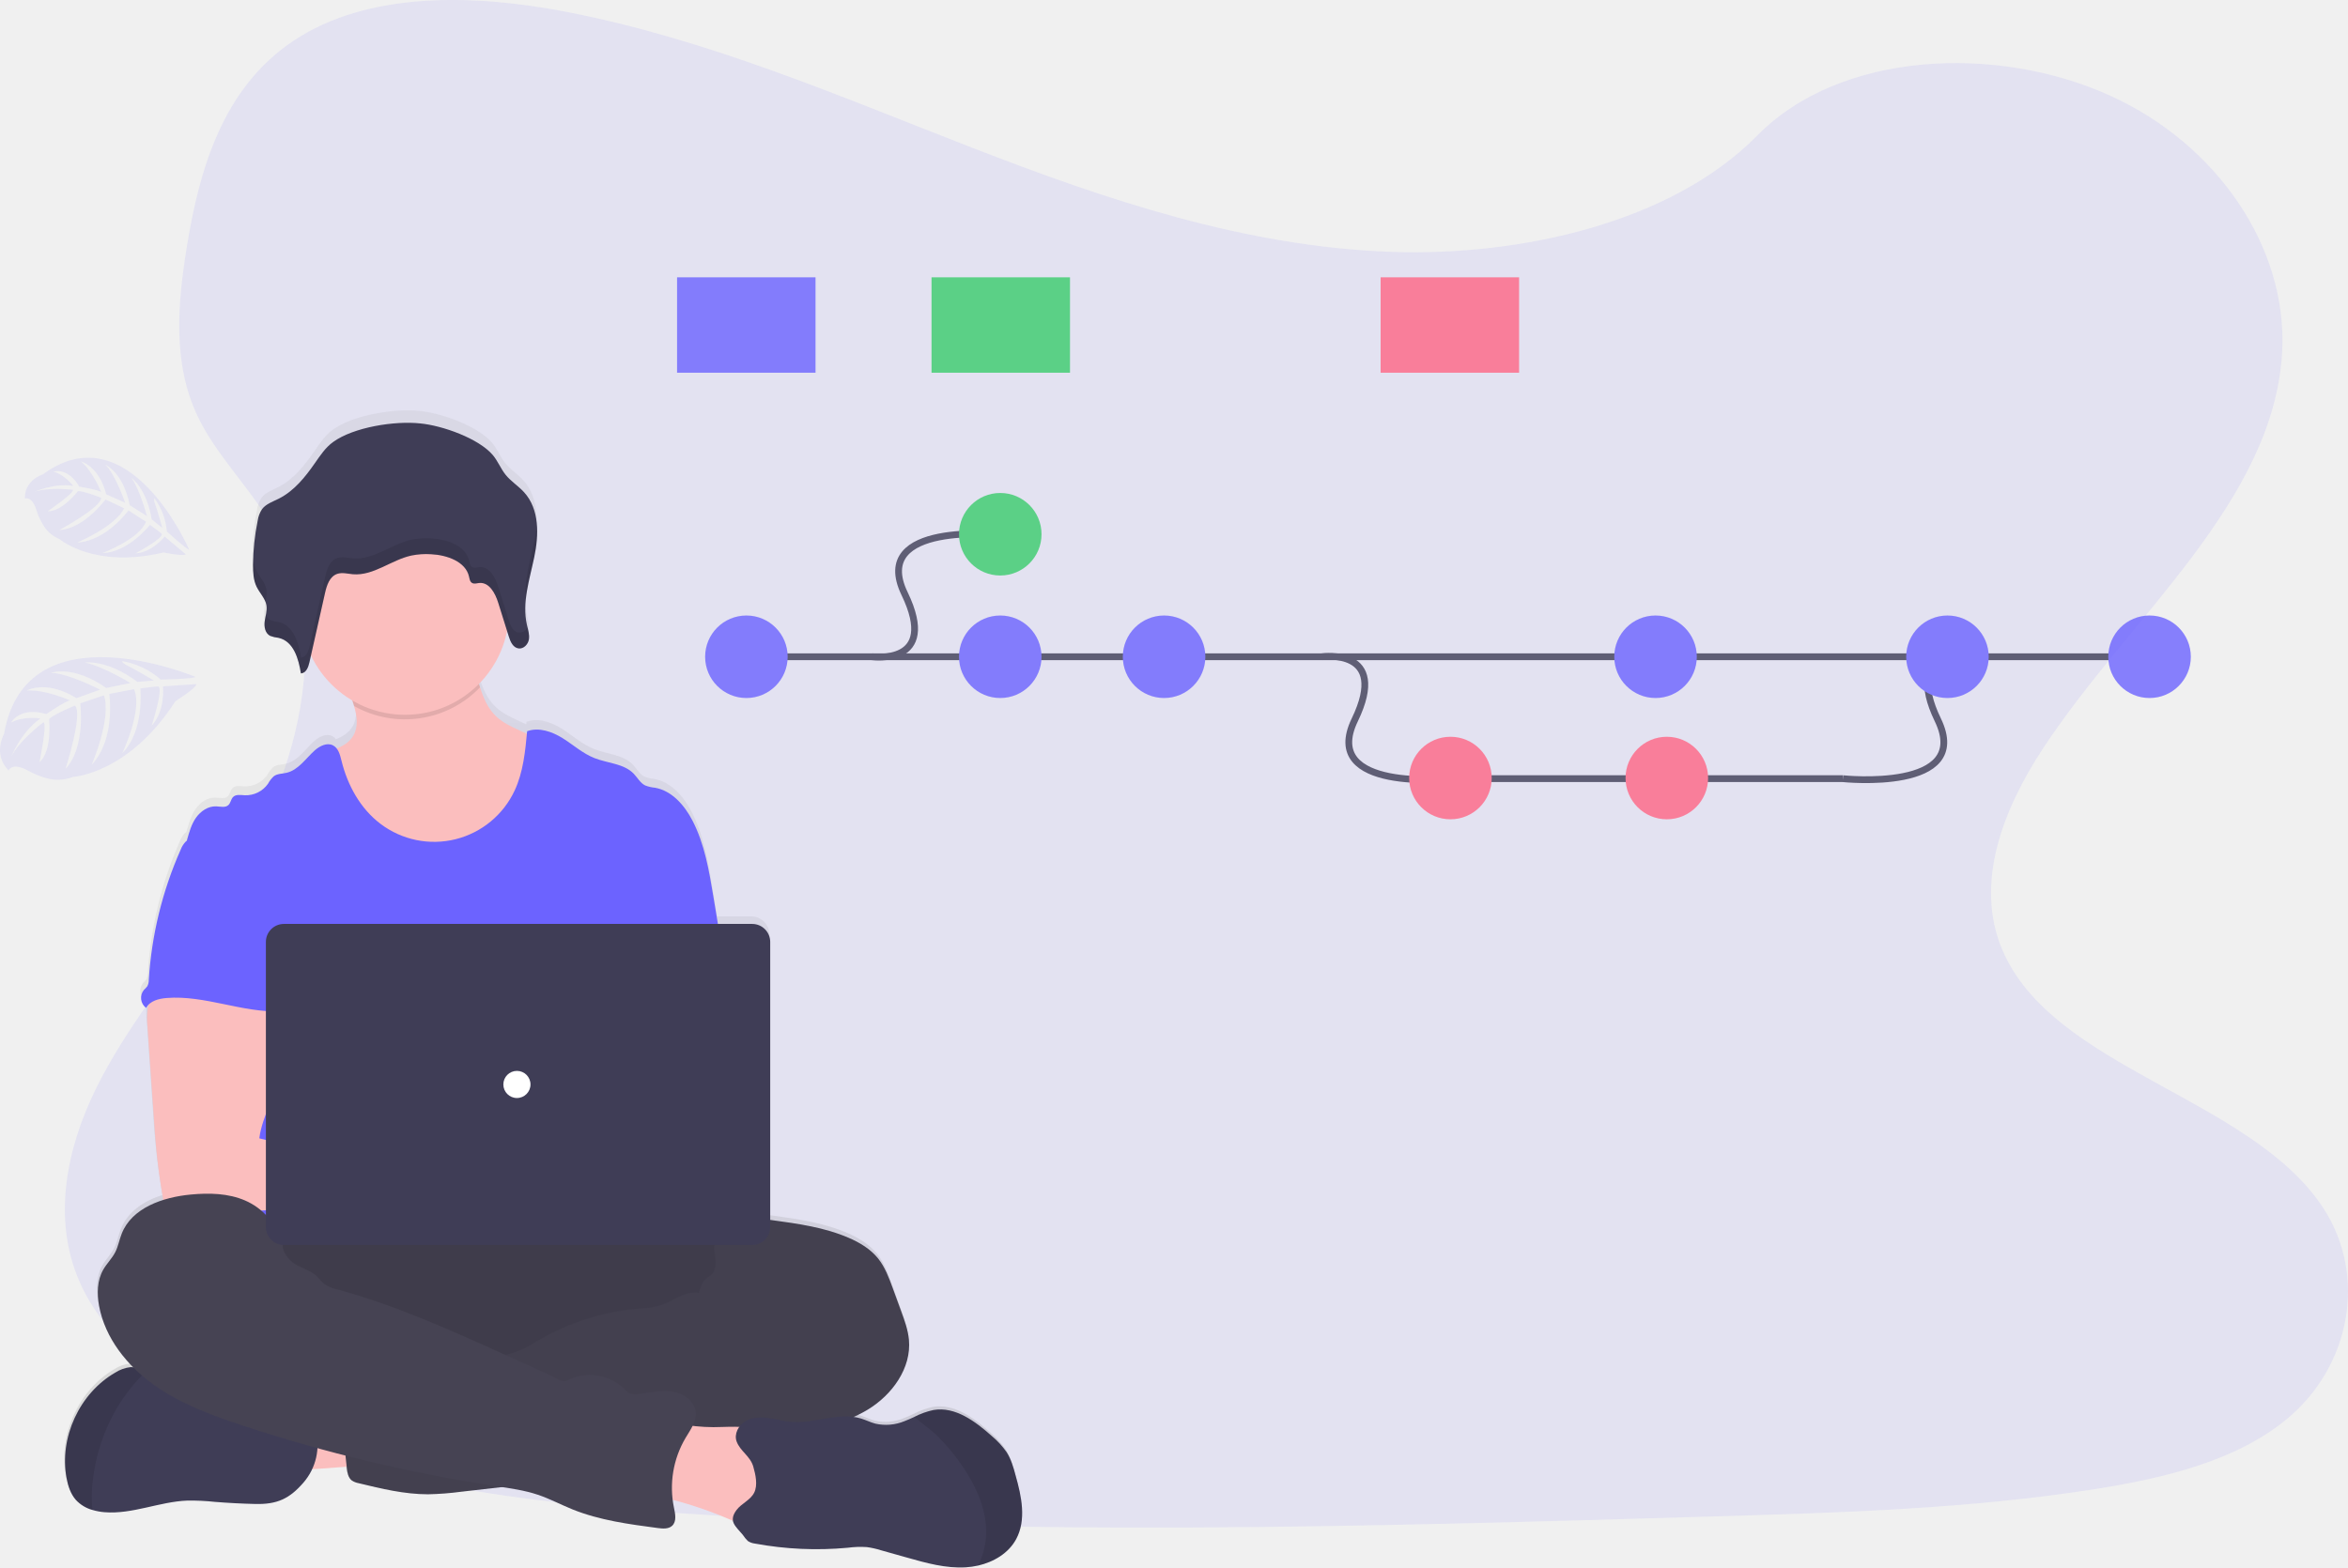
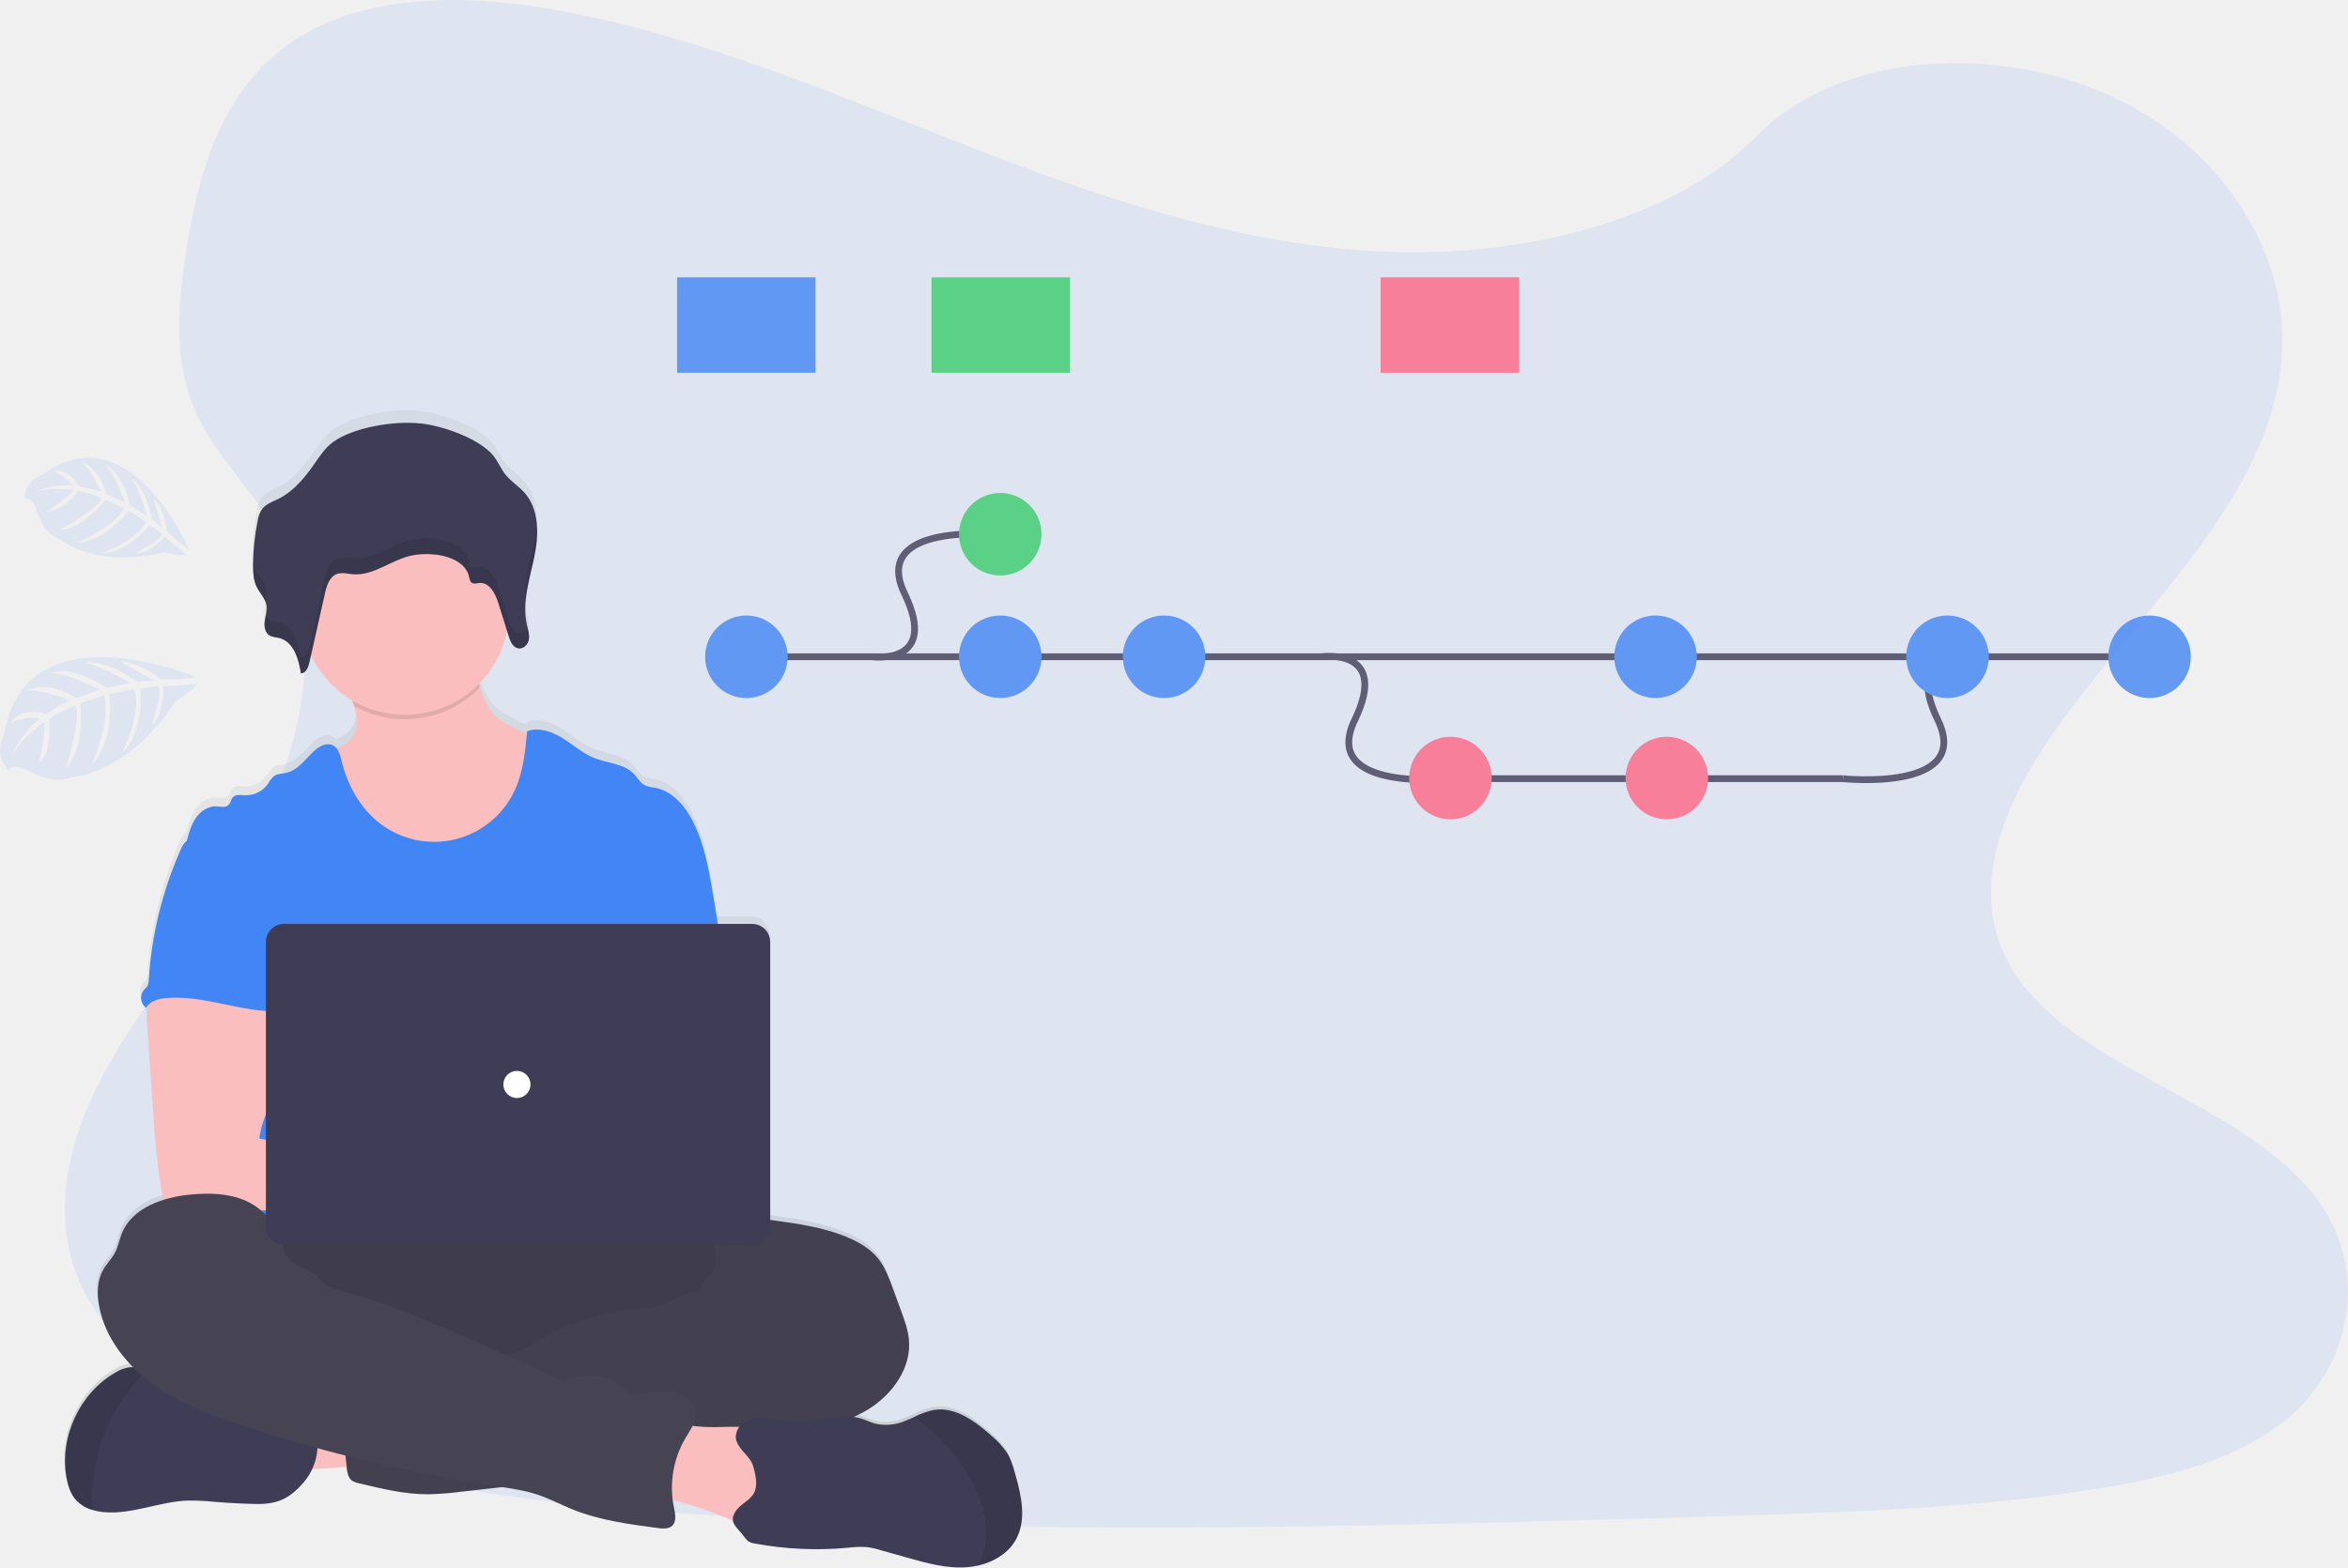
<svg xmlns="http://www.w3.org/2000/svg" id="b543c902-2711-464d-9f40-b15eb324e31e" data-name="Layer 1" width="1038.23" height="693.31" viewBox="0 0 1038.23 693.31">
  <defs>
    <linearGradient id="be976a09-f639-4984-bf14-ee296c482822" x1="320.96" y1="796.01" x2="320.96" y2="284.81" gradientUnits="userSpaceOnUse">
      <stop offset="0" stop-color="gray" stop-opacity="0.25" />
      <stop offset="0.54" stop-color="gray" stop-opacity="0.12" />
      <stop offset="1" stop-color="gray" stop-opacity="0.1" />
    </linearGradient>
  </defs>
-   <path d="M696.13,214.75c-64.72-2.25-126.36-23.14-185.23-46s-117.16-48.19-180.33-60.3c-40.63-7.79-87.09-8.89-119.83,12.89-31.5,21-41.68,57.15-47.16,90.72-4.11,25.27-6.54,51.85,4.75,75.5,7.83,16.42,21.74,30.22,31.36,45.95,33.46,54.72,9.81,122.2-26.46,175.63-17,25.06-36.74,49-49.87,75.66s-19.2,57.25-7.72,84.47c11.39,27,38.52,47.24,67.9,61.49,59.69,28.94,130,37.23,198.62,41.92,151.82,10.39,304.46,5.89,456.68,1.39,56.34-1.67,112.92-3.36,168.34-12.07,30.78-4.84,62.56-12.52,84.9-31,28.36-23.53,35.39-63.38,16.39-92.88-31.88-49.49-120-61.79-142.31-114.9-12.27-29.23.33-61.8,18.15-88.91,38.24-58.17,102.33-109.19,105.71-175.68,2.32-45.66-28.49-91.39-76.13-113-49.94-22.65-119.18-19.8-156,17.69C819.93,201.88,753.27,216.73,696.13,214.75Z" transform="translate(-80.89 -103.35)" fill="#6c63ff" opacity="0.1" />
+   <path d="M696.13,214.75c-64.72-2.25-126.36-23.14-185.23-46s-117.16-48.19-180.33-60.3c-40.63-7.79-87.09-8.89-119.83,12.89-31.5,21-41.68,57.15-47.16,90.72-4.11,25.27-6.54,51.85,4.75,75.5,7.83,16.42,21.74,30.22,31.36,45.95,33.46,54.72,9.81,122.2-26.46,175.63-17,25.06-36.74,49-49.87,75.66s-19.2,57.25-7.72,84.47c11.39,27,38.52,47.24,67.9,61.49,59.69,28.94,130,37.23,198.62,41.92,151.82,10.39,304.46,5.89,456.68,1.39,56.34-1.67,112.92-3.36,168.34-12.07,30.78-4.84,62.56-12.52,84.9-31,28.36-23.53,35.39-63.38,16.39-92.88-31.88-49.49-120-61.79-142.31-114.9-12.27-29.23.33-61.8,18.15-88.91,38.24-58.17,102.33-109.19,105.71-175.68,2.32-45.66-28.49-91.39-76.13-113-49.94-22.65-119.18-19.8-156,17.69C819.93,201.88,753.27,216.73,696.13,214.75Z" transform="translate(-80.89 -103.35)" fill="#4285f4" opacity="0.1" />
  <path d="M529.62,754.84c-1-3.62-2-7.28-4-10.43a36.53,36.53,0,0,0-6.55-7.17c-7.25-6.58-16.15-13.26-25.76-11.6a34.39,34.39,0,0,0-8.54,3.12c-1.4.65-2.81,1.3-4.25,1.85a21.17,21.17,0,0,1-12.82,1.12c-2.2-.59-4.25-1.65-6.42-2.31a20.35,20.35,0,0,0-3.15-.68,53.64,53.64,0,0,0,6.09-3.21C475,718.93,483.6,707,482.4,694.24c-.41-4.29-1.88-8.4-3.34-12.45l-3.84-10.62c-1.66-4.6-3.38-9.29-6.41-13.11-3.37-4.26-8.17-7.15-13.13-9.3-10.65-4.63-22.29-6.26-33.78-7.84l-.8-.11V516.68a8,8,0,0,0-8-8H398q-1-6.12-2-12.22c-1.9-11.61-3.87-23.43-9.22-33.88-3.5-6.84-9.07-13.37-16.58-14.71a16.08,16.08,0,0,1-4.31-1c-2.2-1.08-3.4-3.48-5.09-5.25-4.36-4.57-11.45-4.64-17.29-7-5.16-2.05-9.38-5.91-14.08-8.88s-10.54-5.08-15.74-3.15c0,.38-.07.76-.11,1.13l-3.34-1.54c-3.6-1.67-7.27-3.38-10.16-6.12-3.71-3.5-5.69-8.14-7.23-13.07-.16-.51-.31-1-.47-1.55a46.43,46.43,0,0,0,12.44-23.75l.81,2.63a17.45,17.45,0,0,0,.64,1.74,6.86,6.86,0,0,0,2,2.83,3.55,3.55,0,0,0,.84.49,3.5,3.5,0,0,0,.86.22,3.2,3.2,0,0,0,1.24-.09,4.73,4.73,0,0,0,3-2.78,6,6,0,0,0,.35-1.22,6.31,6.31,0,0,0,.07-.76c0-.08,0-.16,0-.24s0-.35,0-.52,0-.18,0-.28,0-.33-.05-.5l0-.26c0-.2-.06-.4-.1-.59s0-.11,0-.16c-.05-.25-.11-.51-.16-.76,0-.06,0-.13,0-.19s-.09-.41-.14-.62-.07-.27-.1-.41l0-.06h0c-.1-.4-.19-.79-.28-1.19a34.38,34.38,0,0,1-.55-10.56,113.08,113.08,0,0,1,2.86-15.35l.21-.91c.08-.35.16-.7.23-1.06.16-.72.32-1.44.47-2.17v0l.36-1.84.27-1.64,0-.21A47.41,47.41,0,0,0,318,330h0c-.46-5.23-2.08-10.18-5.63-14.12-2.51-2.79-5.82-4.85-8.15-7.78-2.18-2.74-3.41-6.12-5.67-8.81-6.24-7.45-22.26-13.19-32.09-14.19-11.26-1.14-29.45,1.74-38.53,8.39-3.36,2.45-5.66,6-8,9.36-4.3,6.25-9.18,12.49-16.07,16-2.6,1.32-5.58,2.32-7.31,4.62a12.49,12.49,0,0,0-1.95,5.18,102.71,102.71,0,0,0-2.06,19.78h0c0,.83,0,1.66,0,2.5a18.23,18.23,0,0,0,1.56,7.23c.16.34.34.67.53,1l.12.21a39.78,39.78,0,0,1,3.2,5.45,7.22,7.22,0,0,1,.49,1.66,12.24,12.24,0,0,1-.28,4.38h0c0,.22-.09.44-.13.66l-.09.43c0,.15,0,.3-.08.44-.08.43-.15.86-.21,1.28h0a9,9,0,0,0,.22,3.46,4.55,4.55,0,0,0,2.22,3,6.5,6.5,0,0,0,1.8.56c.63.11,1.27.18,1.89.32a9.33,9.33,0,0,1,2.29.85A9.22,9.22,0,0,1,208,383.1a11,11,0,0,1,.83.84,14,14,0,0,1,1.42,1.94q.32.53.6,1.08a24.67,24.67,0,0,1,1.71,4.52c.26.93.48,1.87.67,2.81.09.42.17.84.24,1.25s.14.83.2,1.24h0a2.91,2.91,0,0,0,.8-.16c1.47-.53,2.29-2.24,2.75-3.9.08-.28.15-.55.21-.82.23-1,.47-2.1.7-3.15a46.37,46.37,0,0,0,18.25,20.1c.28.83.55,1.65.79,2.49,1.31,4.53,1.94,9.27-.33,13.23-1.62,2.81-4.34,4.54-7.38,5.74a4.88,4.88,0,0,0-1.65-1.4c-2.63-1.32-5.79.28-8,2.25-4,3.62-7.26,8.81-12.52,10-1.9.44-4,.35-5.58,1.51a13,13,0,0,0-2.59,3.4,11.92,11.92,0,0,1-10.23,5.1c-1.83-.09-4-.51-5.25.83-.93,1-1,2.58-2,3.53-1.34,1.32-3.54.68-5.41.6-3.56-.15-6.87,2.15-8.9,5.1s-3,6.48-4,10l0,.06a7.15,7.15,0,0,0-.73.61,10.55,10.55,0,0,0-2.21,3.58,170.87,170.87,0,0,0-14.1,58.18,6,6,0,0,1-.64,2.82,13.87,13.87,0,0,1-1.47,1.6,5.61,5.61,0,0,0,.93,8,6.3,6.3,0,0,1,1.07-1.42c-.11.46-.21.91-.28,1.32a35.49,35.49,0,0,0-.11,8.8q1.42,20.84,2.87,41.65c.27,3.93.54,7.85.9,11.77q1.05,11.38,3,22.67c.06.34.13.69.22,1-8.15,2.59-15.4,7.27-18.45,15.08-1.06,2.7-1.54,5.64-2.84,8.23-1.43,2.84-3.78,5.11-5.34,7.89-2.69,4.78-2.81,10.64-1.83,16,1.89,10.45,7.54,19.79,15,27.39-.33,0-.67,0-1,0a15.64,15.64,0,0,0-6.83,2.45c-15.78,9.22-24.8,29-21.51,47.06.65,3.53,1.78,7.11,4.14,9.8a15.51,15.51,0,0,0,7.28,4.46,25.29,25.29,0,0,0,5.37,1c12.3,1,24.21-4.7,36.54-5.18a98,98,0,0,1,12.23.57q8.91.74,17.85.94c9.69.23,15.14-2.35,21.32-9.59a26.1,26.1,0,0,0,3.77-5.94c5.26-.3,11.07-.76,15.27-1.1l.06.58c.23,2,.58,4.3,2.18,5.56a7.61,7.61,0,0,0,3,1.23c10.1,2.48,20.32,5,30.72,5a129.71,129.71,0,0,0,14.59-1.12l18.27-2.11a91,91,0,0,1,15.7,3.42c5.28,1.79,10.21,4.45,15.37,6.56,12,4.86,24.9,6.6,37.68,8.3,2.18.29,4.68.49,6.29-1,2.08-2,1.39-5.34.8-8.14-.24-1.15-.42-2.3-.56-3.46a175.25,175.25,0,0,1,25.24,8.76l1.43.63c.42,2.18,2.43,3.92,4.36,6.27a16,16,0,0,0,2.21,2.74,7.37,7.37,0,0,0,3.17,1.14,147.82,147.82,0,0,0,40.93,1.85,41.86,41.86,0,0,1,8.44-.29,36.58,36.58,0,0,1,6.1,1.37l11.57,3.32c8.53,2.44,17.26,4.91,26.11,4.36a33.4,33.4,0,0,0,5.33-.77c7-1.62,13.52-5.53,16.88-11.82C534.37,774.76,532.18,764.24,529.62,754.84Z" transform="translate(-80.89 -103.35)" fill="url(#be976a09-f639-4984-bf14-ee296c482822)" />
  <path d="M205.91,752.89c-2.11-4.8-4.11-10.32-2-15.12a12.85,12.85,0,0,1,6.65-6.25,32,32,0,0,1,9-2.22,125.61,125.61,0,0,1,29.26-.4c.71,5.62-.79,11.32-2.08,16.75-1.17,5-1.84,5.74-7,6C236.4,751.83,206.7,754.66,205.91,752.89Z" transform="translate(-80.89 -103.35)" fill="#fbbebe" />
  <ellipse cx="214.07" cy="577.16" rx="143" ry="40" fill="#464353" />
  <ellipse cx="214.07" cy="577.16" rx="143" ry="40" opacity="0.1" />
  <path d="M320.6,469.35a44.49,44.49,0,0,1-22.94,20.84,57.58,57.58,0,0,1-18.21,3.46c-6.79.31-13.72-.13-20.1-2.45-8.56-3.1-15.67-9.44-21-16.83s-9-15.83-12.19-24.34c-1.68-4.43-3.28-9.15-2.49-13.83,5.15-1.17,10.79-2.89,13.45-7.46,2.27-3.92,1.64-8.62.33-13.1-.37-1.27-.8-2.53-1.23-3.74-1-2.9-4.45-8.41-2-10.89,1.53-1.57,7.94-2.37,10.15-3.39,6.81-3.14,13.09-7.68,20.57-9.17,6.47-1.29,13.15-.08,19.61,1.26a6.45,6.45,0,0,1,2.42.87,5.82,5.82,0,0,1,1.8,2.7c1.84,4.48,2.92,9.43,4.4,14.1,1.54,4.89,3.52,9.48,7.23,12.95,2.89,2.71,6.57,4.41,10.17,6.06l8.86,4.06a11.65,11.65,0,0,1,4.19,2.71,10.61,10.61,0,0,1,2,5.44A50.82,50.82,0,0,1,320.6,469.35Z" transform="translate(-80.89 -103.35)" fill="#fbbebe" />
  <path d="M293.13,407.38a46,46,0,0,1-55.67,8.26c-.37-1.27-.8-2.53-1.23-3.74-1-2.9-4.45-8.41-2-10.89,1.53-1.57,7.94-2.37,10.15-3.39,6.81-3.14,13.09-7.68,20.57-9.17,6.47-1.29,13.15-.08,19.61,1.26a6.45,6.45,0,0,1,2.42.87,5.82,5.82,0,0,1,1.8,2.7C290.57,397.76,291.65,402.71,293.13,407.38Z" transform="translate(-80.89 -103.35)" opacity="0.1" />
  <circle cx="179.07" cy="270.16" r="46" fill="#fbbebe" />
-   <path d="M400.11,522.8l-3.78-22.9c-1.91-11.49-3.88-23.2-9.22-33.55-3.51-6.78-9.08-13.24-16.59-14.58a16.05,16.05,0,0,1-4.32-1c-2.2-1.06-3.4-3.44-5.09-5.2-4.36-4.52-11.46-4.59-17.3-6.89-5.16-2-9.38-5.85-14.08-8.79s-10.55-5-15.75-3.12c-.84,8.95-1.73,18.1-5.53,26.25a39.28,39.28,0,0,1-59.26,14.76c-8.91-6.71-14.62-17.06-17.28-27.89-.65-2.64-1.39-5.67-3.82-6.88-2.63-1.32-5.79.28-8,2.22-4,3.59-7.27,8.73-12.53,9.94-1.9.44-4,.35-5.58,1.5a12.7,12.7,0,0,0-2.6,3.37,12,12,0,0,1-10.23,5.06c-1.83-.09-4-.51-5.25.82-.93,1-1,2.56-2,3.49-1.35,1.31-3.54.67-5.42.6-3.56-.15-6.87,2.13-8.91,5s-3,6.42-4,9.86c10.93,24.34,20.93,48.71,31.86,73.05a6.23,6.23,0,0,1,.79,3,7.31,7.31,0,0,1-1.36,3c-5.36,8.61-5.19,19.44-4.6,29.56s1.31,20.81-3.21,29.88c-1.23,2.49-2.83,4.77-4,7.26-2.74,5.64-3.73,23.68-2.13,29.74H407c-4.31-11.85-2.67-35.63-1.77-48.21.63-8.8-1-17.59-1.7-26.39C402,557.79,403.08,540.74,400.11,522.8Z" transform="translate(-80.89 -103.35)" fill="#6c63ff" />
+   <path d="M400.11,522.8l-3.78-22.9c-1.91-11.49-3.88-23.2-9.22-33.55-3.51-6.78-9.08-13.24-16.59-14.58a16.05,16.05,0,0,1-4.32-1c-2.2-1.06-3.4-3.44-5.09-5.2-4.36-4.52-11.46-4.59-17.3-6.89-5.16-2-9.38-5.85-14.08-8.79s-10.55-5-15.75-3.12c-.84,8.95-1.73,18.1-5.53,26.25a39.28,39.28,0,0,1-59.26,14.76c-8.91-6.71-14.62-17.06-17.28-27.89-.65-2.64-1.39-5.67-3.82-6.88-2.63-1.32-5.79.28-8,2.22-4,3.59-7.27,8.73-12.53,9.94-1.9.44-4,.35-5.58,1.5a12.7,12.7,0,0,0-2.6,3.37,12,12,0,0,1-10.23,5.06c-1.83-.09-4-.51-5.25.82-.93,1-1,2.56-2,3.49-1.35,1.31-3.54.67-5.42.6-3.56-.15-6.87,2.13-8.91,5s-3,6.42-4,9.86c10.93,24.34,20.93,48.71,31.86,73.05a6.23,6.23,0,0,1,.79,3,7.31,7.31,0,0,1-1.36,3c-5.36,8.61-5.19,19.44-4.6,29.56s1.31,20.81-3.21,29.88c-1.23,2.49-2.83,4.77-4,7.26-2.74,5.64-3.73,23.68-2.13,29.74H407c-4.31-11.85-2.67-35.63-1.77-48.21.63-8.8-1-17.59-1.7-26.39C402,557.79,403.08,540.74,400.11,522.8Z" transform="translate(-80.89 -103.35)" fill="#4285f4" />
  <path d="M146.25,549a35.4,35.4,0,0,0-.12,8.73L149,599c.27,3.89.54,7.77.9,11.65.69,7.53,1.72,15,3,22.46A4,4,0,0,0,157,637c12.65,2.68,25.72,2.57,38.63,1.84,19.7-1.1,39.37-3.61,59.1-3.18,5.08.11,11,0,14.08-4s1.29-10.47-2.73-13.7-9.48-4-14.64-4c-6.83-.07-13.66.9-20.47.5-6.25-.37-12.36-1.88-18.42-3.39l-17-4.23c.65-5.15,2.61-10,4.47-14.89,3.34-8.67,6.46-17.63,6.52-26.92s-3.44-19.06-11.05-24.38c-6.26-4.37-14.32-5.18-21.95-5-5.55.16-15.14-1.17-20.21,1C149.32,538.41,147,545.07,146.25,549Z" transform="translate(-80.89 -103.35)" fill="#fbbebe" />
  <path d="M411.68,643.36c3.33-1.27,7-.81,10.57-.33,11.49,1.57,23.15,3.18,33.8,7.77,5,2.14,9.76,5,13.14,9.21,3,3.79,4.75,8.43,6.41,13l3.84,10.52c1.46,4,2.94,8.08,3.35,12.33,1.2,12.59-7.41,24.46-18.24,31s-23.58,8.87-36,11.31-24.89,5.14-37.26,8a150,150,0,0,1-17.53,3.45c-13.24,1.5-27.08-.71-39.66,3.67-5,1.75-9.91,4.35-15.1,5.56a93.93,93.93,0,0,1-10.44,1.59l-23.81,2.72a129.89,129.89,0,0,1-14.6,1.12c-10.4,0-20.63-2.46-30.73-4.92a7.77,7.77,0,0,1-3-1.21c-1.6-1.26-1.95-3.49-2.18-5.51q-1.53-13.41-2.68-26.85c-.24-2.91-.42-6.06,1.17-8.51,2-3,5.9-3.94,9.46-4.52a246.88,246.88,0,0,1,45.68-3.17c5.81-5.81,15.39-5.84,23-9a68.39,68.39,0,0,0,8.11-4.41,106,106,0,0,1,44.53-14.07,41.45,41.45,0,0,0,9.11-1.3c5.89-1.83,11.26-6.81,17.31-5.59.75-2.07,1.27-4.84,3-6.26.86-.73,1.92-1.22,2.71-2,1.67-1.69,1.82-4.35,1.57-6.71s-.81-4.78-.2-7.08a9.79,9.79,0,0,1,1.11-2.47C401.12,645.52,405.65,642.86,411.68,643.36Z" transform="translate(-80.89 -103.35)" fill="#464353" />
  <path d="M411.68,643.36c3.33-1.27,7-.81,10.57-.33,11.49,1.57,23.15,3.18,33.8,7.77,5,2.14,9.76,5,13.14,9.21,3,3.79,4.75,8.43,6.41,13l3.84,10.52c1.46,4,2.94,8.08,3.35,12.33,1.2,12.59-7.41,24.46-18.24,31s-23.58,8.87-36,11.31-24.89,5.14-37.26,8a150,150,0,0,1-17.53,3.45c-13.24,1.5-27.08-.71-39.66,3.67-5,1.75-9.91,4.35-15.1,5.56a93.93,93.93,0,0,1-10.44,1.59l-23.81,2.72a129.89,129.89,0,0,1-14.6,1.12c-10.4,0-20.63-2.46-30.73-4.92a7.77,7.77,0,0,1-3-1.21c-1.6-1.26-1.95-3.49-2.18-5.51q-1.53-13.41-2.68-26.85c-.24-2.91-.42-6.06,1.17-8.51,2-3,5.9-3.94,9.46-4.52a246.88,246.88,0,0,1,45.68-3.17c5.81-5.81,15.39-5.84,23-9a68.39,68.39,0,0,0,8.11-4.41,106,106,0,0,1,44.53-14.07,41.45,41.45,0,0,0,9.11-1.3c5.89-1.83,11.26-6.81,17.31-5.59.75-2.07,1.27-4.84,3-6.26.86-.73,1.92-1.22,2.71-2,1.67-1.69,1.82-4.35,1.57-6.71s-.81-4.78-.2-7.08a9.79,9.79,0,0,1,1.11-2.47C401.12,645.52,405.65,642.86,411.68,643.36Z" transform="translate(-80.89 -103.35)" opacity="0.05" />
  <path d="M215.11,759.07c-6.19,7.17-11.64,9.73-21.33,9.5q-8.94-.21-17.86-.93a100.2,100.2,0,0,0-12.24-.57c-12.34.48-24.25,6.13-36.56,5.14a25.92,25.92,0,0,1-5.37-1,15.63,15.63,0,0,1-7.29-4.42c-2.36-2.67-3.49-6.21-4.14-9.71-3.29-17.94,5.73-37.48,21.52-46.61a15.78,15.78,0,0,1,6.84-2.43,16.21,16.21,0,0,1,6.92,1.52l.15.06a52.33,52.33,0,0,1,17.14,11.44,9.66,9.66,0,0,0,2.62,2.11,9,9,0,0,0,3.09.58l13.14.83a31.14,31.14,0,0,1,6.6.91,52.46,52.46,0,0,1,6.94,3c7.07,3.16,14.91,4,22.55,5.22a3.37,3.37,0,0,1,2,.8,3.13,3.13,0,0,1,.62,1.3A25.51,25.51,0,0,1,215.11,759.07Z" transform="translate(-80.89 -103.35)" fill="#3f3d56" />
  <path d="M145.75,709.63a78.9,78.9,0,0,0-13.15,16.44,82.28,82.28,0,0,0-10.74,32.54,60.4,60.4,0,0,0-.11,12.61,15.63,15.63,0,0,1-7.29-4.42c-2.36-2.67-3.49-6.21-4.14-9.71-3.29-17.94,5.73-37.48,21.52-46.61a15.78,15.78,0,0,1,6.84-2.43,16.21,16.21,0,0,1,6.92,1.52Z" transform="translate(-80.89 -103.35)" opacity="0.1" />
  <path d="M400.24,734.51c7.35-.2,15.6-.57,21,4.38,5.15,4.68,5.83,12.4,6.17,19.35l.39,8.07c.12,2.46.22,5-.77,7.28-1.76,4-6.59,5.93-11,5.7s-8.46-2.16-12.49-3.9a175.7,175.7,0,0,0-34-10.71q.57-8.37,1.9-16.66c.61-3.83.71-10.24,3.27-13.42,2.71-3.36,6.24-1.54,9.92-.92A79.63,79.63,0,0,0,400.24,734.51Z" transform="translate(-80.89 -103.35)" fill="#fbbebe" />
  <path d="M206,653.42c0,1-1.57,0-1.71-1.07-1.1-8.09-7.52-14.76-15-18s-16-3.41-24.1-2.64c-12.25,1.16-26,5.85-30.48,17.3-1.06,2.68-1.54,5.58-2.84,8.15-1.44,2.82-3.79,5.07-5.35,7.81-2.69,4.74-2.8,10.55-1.83,15.91,2.61,14.3,12.39,26.53,24.24,35s25.7,13.53,39.51,18.09a685.19,685.19,0,0,0,112,26.75c6.16.93,12.38,1.79,18.28,3.77,5.28,1.77,10.22,4.42,15.38,6.5,12,4.82,24.91,6.54,37.7,8.23,2.18.28,4.68.48,6.29-1,2.08-1.93,1.39-5.29.8-8.06A43.35,43.35,0,0,1,384,739.4c2.14-3.6,4.92-7.29,4.52-11.46-.48-4.86-5.32-8.3-10.14-9.08s-9.72.37-14.56,1c-1.67.22-3.49.36-4.95-.49a9.89,9.89,0,0,1-1.94-1.72,21.93,21.93,0,0,0-25.54-3.57c-1.79,1-4.5-1.23-6.36-2.07L304,702.49c-24.16-10.93-48.44-21.91-74-28.83a15.54,15.54,0,0,1-5.7-2.37c-1.27-1-2.18-2.36-3.35-3.47-2.55-2.41-6.1-3.37-9.16-5.08S205.3,656.85,206,653.42Z" transform="translate(-80.89 -103.35)" fill="#464353" />
  <path d="M530.21,784.11c-3.36,6.23-9.88,10.11-16.88,11.71a33.5,33.5,0,0,1-5.34.76c-8.85.55-17.59-1.9-26.12-4.32L470.29,789a36.55,36.55,0,0,0-6.1-1.36,41.86,41.86,0,0,0-8.44.29,149.59,149.59,0,0,1-41-1.84,7.23,7.23,0,0,1-3.17-1.13,15.75,15.75,0,0,1-2.21-2.71c-3.15-3.79-6.54-6-2.81-11,2.15-2.9,6.14-4.35,7.81-7.68s.6-8.06-.39-11.5c-1.35-4.75-5.79-6.8-7.38-11.16-1.19-3.29.81-7.11,3.82-8.9s6.73-1.93,10.2-1.47,6.87,1.44,10.36,1.71c10.26.82,20.75-4.47,30.6-1.49,2.17.66,4.22,1.71,6.42,2.29a21.35,21.35,0,0,0,12.83-1.11c1.44-.54,2.85-1.19,4.25-1.83a34.23,34.23,0,0,1,8.55-3.09c9.61-1.65,18.52,5,25.77,11.49a36.44,36.44,0,0,1,6.55,7.1c2,3.12,3.06,6.75,4,10.33C532.6,765.19,534.79,775.61,530.21,784.11Z" transform="translate(-80.89 -103.35)" fill="#3f3d56" />
  <path d="M530.21,784.11c-3.36,6.23-9.88,10.11-16.88,11.71a32.69,32.69,0,0,0,3.55-17.16c-.6-9.51-4.78-18.47-10.11-26.37a93.4,93.4,0,0,0-11.14-13.57c-3.18-3.2-7.09-5.74-10.51-8.67a34.23,34.23,0,0,1,8.55-3.09c9.61-1.65,18.52,5,25.77,11.49a36.44,36.44,0,0,1,6.55,7.1c2,3.12,3.06,6.75,4,10.33C532.6,765.19,534.79,775.61,530.21,784.11Z" transform="translate(-80.89 -103.35)" opacity="0.1" />
-   <path d="M163,475.61a10.35,10.35,0,0,0-2.22,3.55,167.86,167.86,0,0,0-14.1,57.62,5.76,5.76,0,0,1-.65,2.79,12.21,12.21,0,0,1-1.47,1.59,5.52,5.52,0,0,0,.94,8c1.65-3.11,5.6-4.12,9.11-4.39,16.81-1.33,33.23,6.49,50.09,5.9-1.19-4.11-2.9-8.06-3.87-12.22-4.29-18.47,6.41-38.58-.15-56.37-1.31-3.56-3.5-7.06-6.95-8.62a18.51,18.51,0,0,0-4.45-1.18c-4.26-.77-12.74-4.06-16.86-2.74-1.52.49-2.12,1.92-3.38,2.78C167.13,473.55,164.59,474,163,475.61Z" transform="translate(-80.89 -103.35)" fill="#6c63ff" />
+   <path d="M163,475.61a10.35,10.35,0,0,0-2.22,3.55,167.86,167.86,0,0,0-14.1,57.62,5.76,5.76,0,0,1-.65,2.79,12.21,12.21,0,0,1-1.47,1.59,5.52,5.52,0,0,0,.94,8c1.65-3.11,5.6-4.12,9.11-4.39,16.81-1.33,33.23,6.49,50.09,5.9-1.19-4.11-2.9-8.06-3.87-12.22-4.29-18.47,6.41-38.58-.15-56.37-1.31-3.56-3.5-7.06-6.95-8.62a18.51,18.51,0,0,0-4.45-1.18c-4.26-.77-12.74-4.06-16.86-2.74-1.52.49-2.12,1.92-3.38,2.78C167.13,473.55,164.59,474,163,475.61Z" transform="translate(-80.89 -103.35)" fill="#4285f4" />
  <rect x="117.57" y="408.66" width="223" height="142" rx="7.97" fill="#3f3d56" />
  <circle cx="228.57" cy="479.66" r="6" fill="#fff" />
  <path d="M228.18,298.85c-3.36,2.43-5.66,5.92-8,9.27-4.31,6.19-9.19,12.37-16.08,15.82-2.61,1.31-5.59,2.3-7.32,4.58a12.34,12.34,0,0,0-1.95,5.13,101.65,101.65,0,0,0-2.06,19.6c0,3.28.14,6.66,1.59,9.64,1.37,2.8,3.84,5.17,4.35,8.22.39,2.38-.49,4.75-.8,7.14s.23,5.22,2.44,6.36a14.79,14.79,0,0,0,3.7.87c6.65,1.48,8.88,9.28,9.89,15.73,2.26-.13,3.28-2.72,3.75-4.83l6.93-30.81c.75-3.34,2-7.21,5.33-8.38,2.23-.77,4.67-.05,7,.15,9.15.75,16.89-6.32,25.84-8.27a33,33,0,0,1,8.71-.58c7.06.35,15.27,3.25,16.77,9.84.25,1.07.4,2.35,1.4,2.88s2.05.08,3.1,0c4.48-.45,7.12,4.59,8.41,8.71l4.7,15c.7,2.27,1.88,4.94,4.34,5.23,2.27.28,4.2-1.87,4.54-4s-.4-4.34-.89-6.48c-2.21-9.85,1.17-19.93,3.23-29.8s2.43-21.21-4.48-28.81c-2.51-2.75-5.81-4.8-8.15-7.7-2.18-2.72-3.41-6.06-5.67-8.73-6.25-7.37-22.28-13.06-32.11-14C255.46,289.41,237.26,292.26,228.18,298.85Z" transform="translate(-80.89 -103.35)" fill="#3f3d56" />
  <g opacity="0.1">
    <path d="M310.26,383.15c-2.46-.3-3.64-3-4.34-5.23q-2.35-7.51-4.7-15c-1.29-4.13-3.93-9.17-8.41-8.71-1.05.11-2.18.52-3.1,0s-1.15-1.81-1.4-2.88c-1.5-6.6-9.71-9.49-16.77-9.84a33.43,33.43,0,0,0-8.71.57c-8.95,2-16.69,9-25.84,8.27-2.36-.19-4.8-.91-7-.14-3.37,1.16-4.58,5-5.33,8.38l-6.93,30.8c-.47,2.12-1.49,4.71-3.75,4.83-1-6.44-3.24-14.24-9.89-15.72a15.72,15.72,0,0,1-3.7-.87,4.34,4.34,0,0,1-1.93-2.15c-.18.93-.39,1.86-.51,2.79-.3,2.38.23,5.22,2.44,6.36a14.79,14.79,0,0,0,3.7.87c6.65,1.48,8.88,9.28,9.89,15.73,2.26-.13,3.28-2.72,3.75-4.83l6.93-30.81c.75-3.34,2-7.21,5.33-8.38,2.23-.77,4.67-.05,7,.15,9.15.75,16.89-6.32,25.84-8.27a33,33,0,0,1,8.71-.58c7.06.35,15.27,3.25,16.77,9.84.25,1.07.4,2.35,1.4,2.88s2.05.08,3.1,0c4.48-.45,7.12,4.59,8.41,8.71q2.34,7.51,4.7,15c.7,2.27,1.88,4.94,4.34,5.23,2.27.28,4.2-1.87,4.54-4a13.58,13.58,0,0,0-.6-5.31A4.13,4.13,0,0,1,310.26,383.15Z" transform="translate(-80.89 -103.35)" />
    <path d="M198.72,364.11c-.51-3.05-3-5.42-4.35-8.22a16.45,16.45,0,0,1-1.48-6c0,1.12-.1,2.24-.11,3.37,0,3.28.14,6.66,1.59,9.64,1.11,2.27,2.94,4.27,3.86,6.58A15.06,15.06,0,0,0,198.72,364.11Z" transform="translate(-80.89 -103.35)" />
    <path d="M317.14,342.83c-1.82,8.72-4.66,17.6-3.78,26.34.57-6.45,2.45-12.94,3.78-19.34A51,51,0,0,0,318.3,335,61.14,61.14,0,0,1,317.14,342.83Z" transform="translate(-80.89 -103.35)" />
  </g>
  <g opacity="0.8">
    <line x1="330.04" y1="290.49" x2="955.1" y2="290.49" fill="none" stroke="#3f3d56" stroke-miterlimit="10" stroke-width="3" />
    <path d="M466.46,393.83s29.89,4.15,14.41-27.92,42-26,42-26" transform="translate(-80.89 -103.35)" fill="none" stroke="#3f3d56" stroke-miterlimit="10" stroke-width="3" />
    <path d="M665.53,393.83s29.89-4.14,14.41,27.93,42,26,42,26" transform="translate(-80.89 -103.35)" fill="none" stroke="#3f3d56" stroke-miterlimit="10" stroke-width="3" />
    <path d="M952.16,393.83s-29.9-4.14-14.41,27.93-42,26-42,26" transform="translate(-80.89 -103.35)" fill="none" stroke="#3f3d56" stroke-miterlimit="10" stroke-width="3" />
    <line x1="814.86" y1="344.4" x2="649.93" y2="344.4" fill="none" stroke="#3f3d56" stroke-miterlimit="10" stroke-width="3" />
-     <circle cx="330.04" cy="290.49" r="18.25" fill="#6c63ff" />
+     <circle cx="330.04" cy="290.49" r="18.25" fill="#4285f4" />
    <circle cx="442.29" cy="236.3" r="18.25" fill="#3acc6c" />
-     <circle cx="442.29" cy="290.49" r="18.25" fill="#6c63ff" />
-     <circle cx="514.73" cy="290.49" r="18.25" fill="#6c63ff" />
+     <circle cx="442.29" cy="290.49" r="18.25" fill="#4285f4" />
+     <circle cx="514.73" cy="290.49" r="18.25" fill="#4285f4" />
    <circle cx="641.35" cy="344.13" r="18.25" fill="#ff6584" />
    <circle cx="737.03" cy="344.13" r="18.25" fill="#ff6584" />
-     <circle cx="732.04" cy="290.49" r="18.25" fill="#6c63ff" />
-     <circle cx="950.48" cy="290.49" r="18.25" fill="#6c63ff" />
-     <circle cx="861.12" cy="290.49" r="18.25" fill="#6c63ff" />
-     <rect x="299.38" y="122.66" width="61.23" height="42.2" fill="#6c63ff" />
+     <circle cx="732.04" cy="290.49" r="18.25" fill="#4285f4" />
+     <circle cx="950.48" cy="290.49" r="18.25" fill="#4285f4" />
+     <circle cx="861.12" cy="290.49" r="18.25" fill="#4285f4" />
+     <rect x="299.38" y="122.66" width="61.23" height="42.2" fill="#4285f4" />
    <rect x="411.9" y="122.66" width="61.23" height="42.2" fill="#3acc6c" />
    <rect x="610.48" y="122.66" width="61.23" height="42.2" fill="#ff6584" />
  </g>
  <g opacity="0.1">
-     <path d="M167.24,402.71S92.47,371.27,82.67,428c0,0-5.11,8.84,2,16.14,0,0,1.53-3.92,8.75.13a37.17,37.17,0,0,0,8.16,3.32,18.36,18.36,0,0,0,11.62-.62h0s24.59-1.33,45.27-33.5c0,0,8.87-5.48,9.31-7.54l-14.82,1s1.14,10.85-5,17.36c0,0,5.44-16.84,2.83-17.31-.53-.1-7.83.86-7.83.86s1.89,18.87-8,28.63c0,0,9.18-19.19,5.19-28.29l-10.94,2.11s3,19.85-7.82,31.39c0,0,8.9-20.4,5.46-30.76l-10.47,3.52s2.52,19.41-6.53,29c0,0,7.9-24.61,4.18-28,0,0-9.42,3.82-11.43,6,0,0,1.49,14-4.26,19.05,0,0,3.53-17,1.78-17.7,0,0-10.94,8.24-14.28,15.35,0,0,4.16-10.86,12.91-17,0,0-7.35-1.24-13,1.83,0,0,3.78-7.21,15.65-3.79,0,0,8.79-6.09,10.55-6,0,0-11.23-5-19.34-4.38,0,0,8.7-5,22.08,3.35l10.45-3.77s-14.5-7.43-21.76-7.4c0,0,9.66-3.74,24.47,6.66l10.7-2.18s-12-7.35-20.09-9.06c0,0,9.7-1.54,23.18,8.55l7.31-.61s-8.85-5.22-11.53-6.49-2.56-2.09-2.56-2.09A34.89,34.89,0,0,1,152,403.94S167.18,403.64,167.24,402.71Z" transform="translate(-80.89 -103.35)" fill="#6c63ff" />
+     <path d="M167.24,402.71S92.47,371.27,82.67,428c0,0-5.11,8.84,2,16.14,0,0,1.53-3.92,8.75.13a37.17,37.17,0,0,0,8.16,3.32,18.36,18.36,0,0,0,11.62-.62h0s24.59-1.33,45.27-33.5c0,0,8.87-5.48,9.31-7.54l-14.82,1s1.14,10.85-5,17.36c0,0,5.44-16.84,2.83-17.31-.53-.1-7.83.86-7.83.86s1.89,18.87-8,28.63c0,0,9.18-19.19,5.19-28.29l-10.94,2.11s3,19.85-7.82,31.39c0,0,8.9-20.4,5.46-30.76l-10.47,3.52s2.52,19.41-6.53,29c0,0,7.9-24.61,4.18-28,0,0-9.42,3.82-11.43,6,0,0,1.49,14-4.26,19.05,0,0,3.53-17,1.78-17.7,0,0-10.94,8.24-14.28,15.35,0,0,4.16-10.86,12.91-17,0,0-7.35-1.24-13,1.83,0,0,3.78-7.21,15.65-3.79,0,0,8.79-6.09,10.55-6,0,0-11.23-5-19.34-4.38,0,0,8.7-5,22.08,3.35l10.45-3.77s-14.5-7.43-21.76-7.4c0,0,9.66-3.74,24.47,6.66l10.7-2.18s-12-7.35-20.09-9.06c0,0,9.7-1.54,23.18,8.55l7.31-.61s-8.85-5.22-11.53-6.49-2.56-2.09-2.56-2.09A34.89,34.89,0,0,1,152,403.94S167.18,403.64,167.24,402.71Z" transform="translate(-80.89 -103.35)" fill="#4285f4" />
  </g>
  <g opacity="0.1">
-     <path d="M164.48,346.35S138,285.08,99.85,313.18c0,0-8.06,2.34-8,10.7,0,0,3.14-1.46,5.13,5.07a30.1,30.1,0,0,0,3,6.61,15,15,0,0,0,7.25,6.25h0s15.37,13.22,46,5.89c0,0,8.4,1.79,9.83.83l-9.36-7.87s-5.51,7.1-12.89,7.44c0,0,12.83-6.9,11.55-8.67-.26-.36-5.15-3.94-5.15-3.94s-9.62,12.28-21,12.47c0,0,16.39-6.18,19.2-13.85l-7.7-5S128,342.62,115,343.32c0,0,16.91-7.05,20.77-15.17l-8.23-3.87s-9.56,13-20.37,13.49c0,0,18.72-10.12,18.43-14.25,0,0-7.77-3.1-10.24-2.92,0,0-7.07,9.15-13.38,8.89,0,0,11.79-8.09,11.15-9.5,0,0-11.2-1.34-17.23,1,0,0,8.66-4.08,17.35-2.74,0,0-3.66-4.93-8.75-6.3,0,0,6.36-2.13,11.46,6.65,0,0,8.68,1.4,9.7,2.44,0,0-3.81-9.39-9-13.62,0,0,8,2,11.2,14.57l8.36,3.71s-4.38-12.68-8.72-16.79c0,0,7.87,3.28,10.75,17.9l7.6,4.79s-2.94-11.2-6.77-16.83c0,0,6.64,4.62,8.89,18.29l4.7,3.8s-2.29-8.14-3.16-10.42-.33-2.7-.33-2.7a28.65,28.65,0,0,1,5.49,14.68S163.91,346.86,164.48,346.35Z" transform="translate(-80.89 -103.35)" fill="#6c63ff" />
+     <path d="M164.48,346.35S138,285.08,99.85,313.18c0,0-8.06,2.34-8,10.7,0,0,3.14-1.46,5.13,5.07a30.1,30.1,0,0,0,3,6.61,15,15,0,0,0,7.25,6.25h0s15.37,13.22,46,5.89c0,0,8.4,1.79,9.83.83l-9.36-7.87s-5.51,7.1-12.89,7.44c0,0,12.83-6.9,11.55-8.67-.26-.36-5.15-3.94-5.15-3.94s-9.62,12.28-21,12.47c0,0,16.39-6.18,19.2-13.85l-7.7-5S128,342.62,115,343.32c0,0,16.91-7.05,20.77-15.17l-8.23-3.87s-9.56,13-20.37,13.49c0,0,18.72-10.12,18.43-14.25,0,0-7.77-3.1-10.24-2.92,0,0-7.07,9.15-13.38,8.89,0,0,11.79-8.09,11.15-9.5,0,0-11.2-1.34-17.23,1,0,0,8.66-4.08,17.35-2.74,0,0-3.66-4.93-8.75-6.3,0,0,6.36-2.13,11.46,6.65,0,0,8.68,1.4,9.7,2.44,0,0-3.81-9.39-9-13.62,0,0,8,2,11.2,14.57l8.36,3.71s-4.38-12.68-8.72-16.79c0,0,7.87,3.28,10.75,17.9l7.6,4.79s-2.94-11.2-6.77-16.83c0,0,6.64,4.62,8.89,18.29l4.7,3.8s-2.29-8.14-3.16-10.42-.33-2.7-.33-2.7a28.65,28.65,0,0,1,5.49,14.68S163.91,346.86,164.48,346.35Z" transform="translate(-80.89 -103.35)" fill="#4285f4" />
  </g>
</svg>
